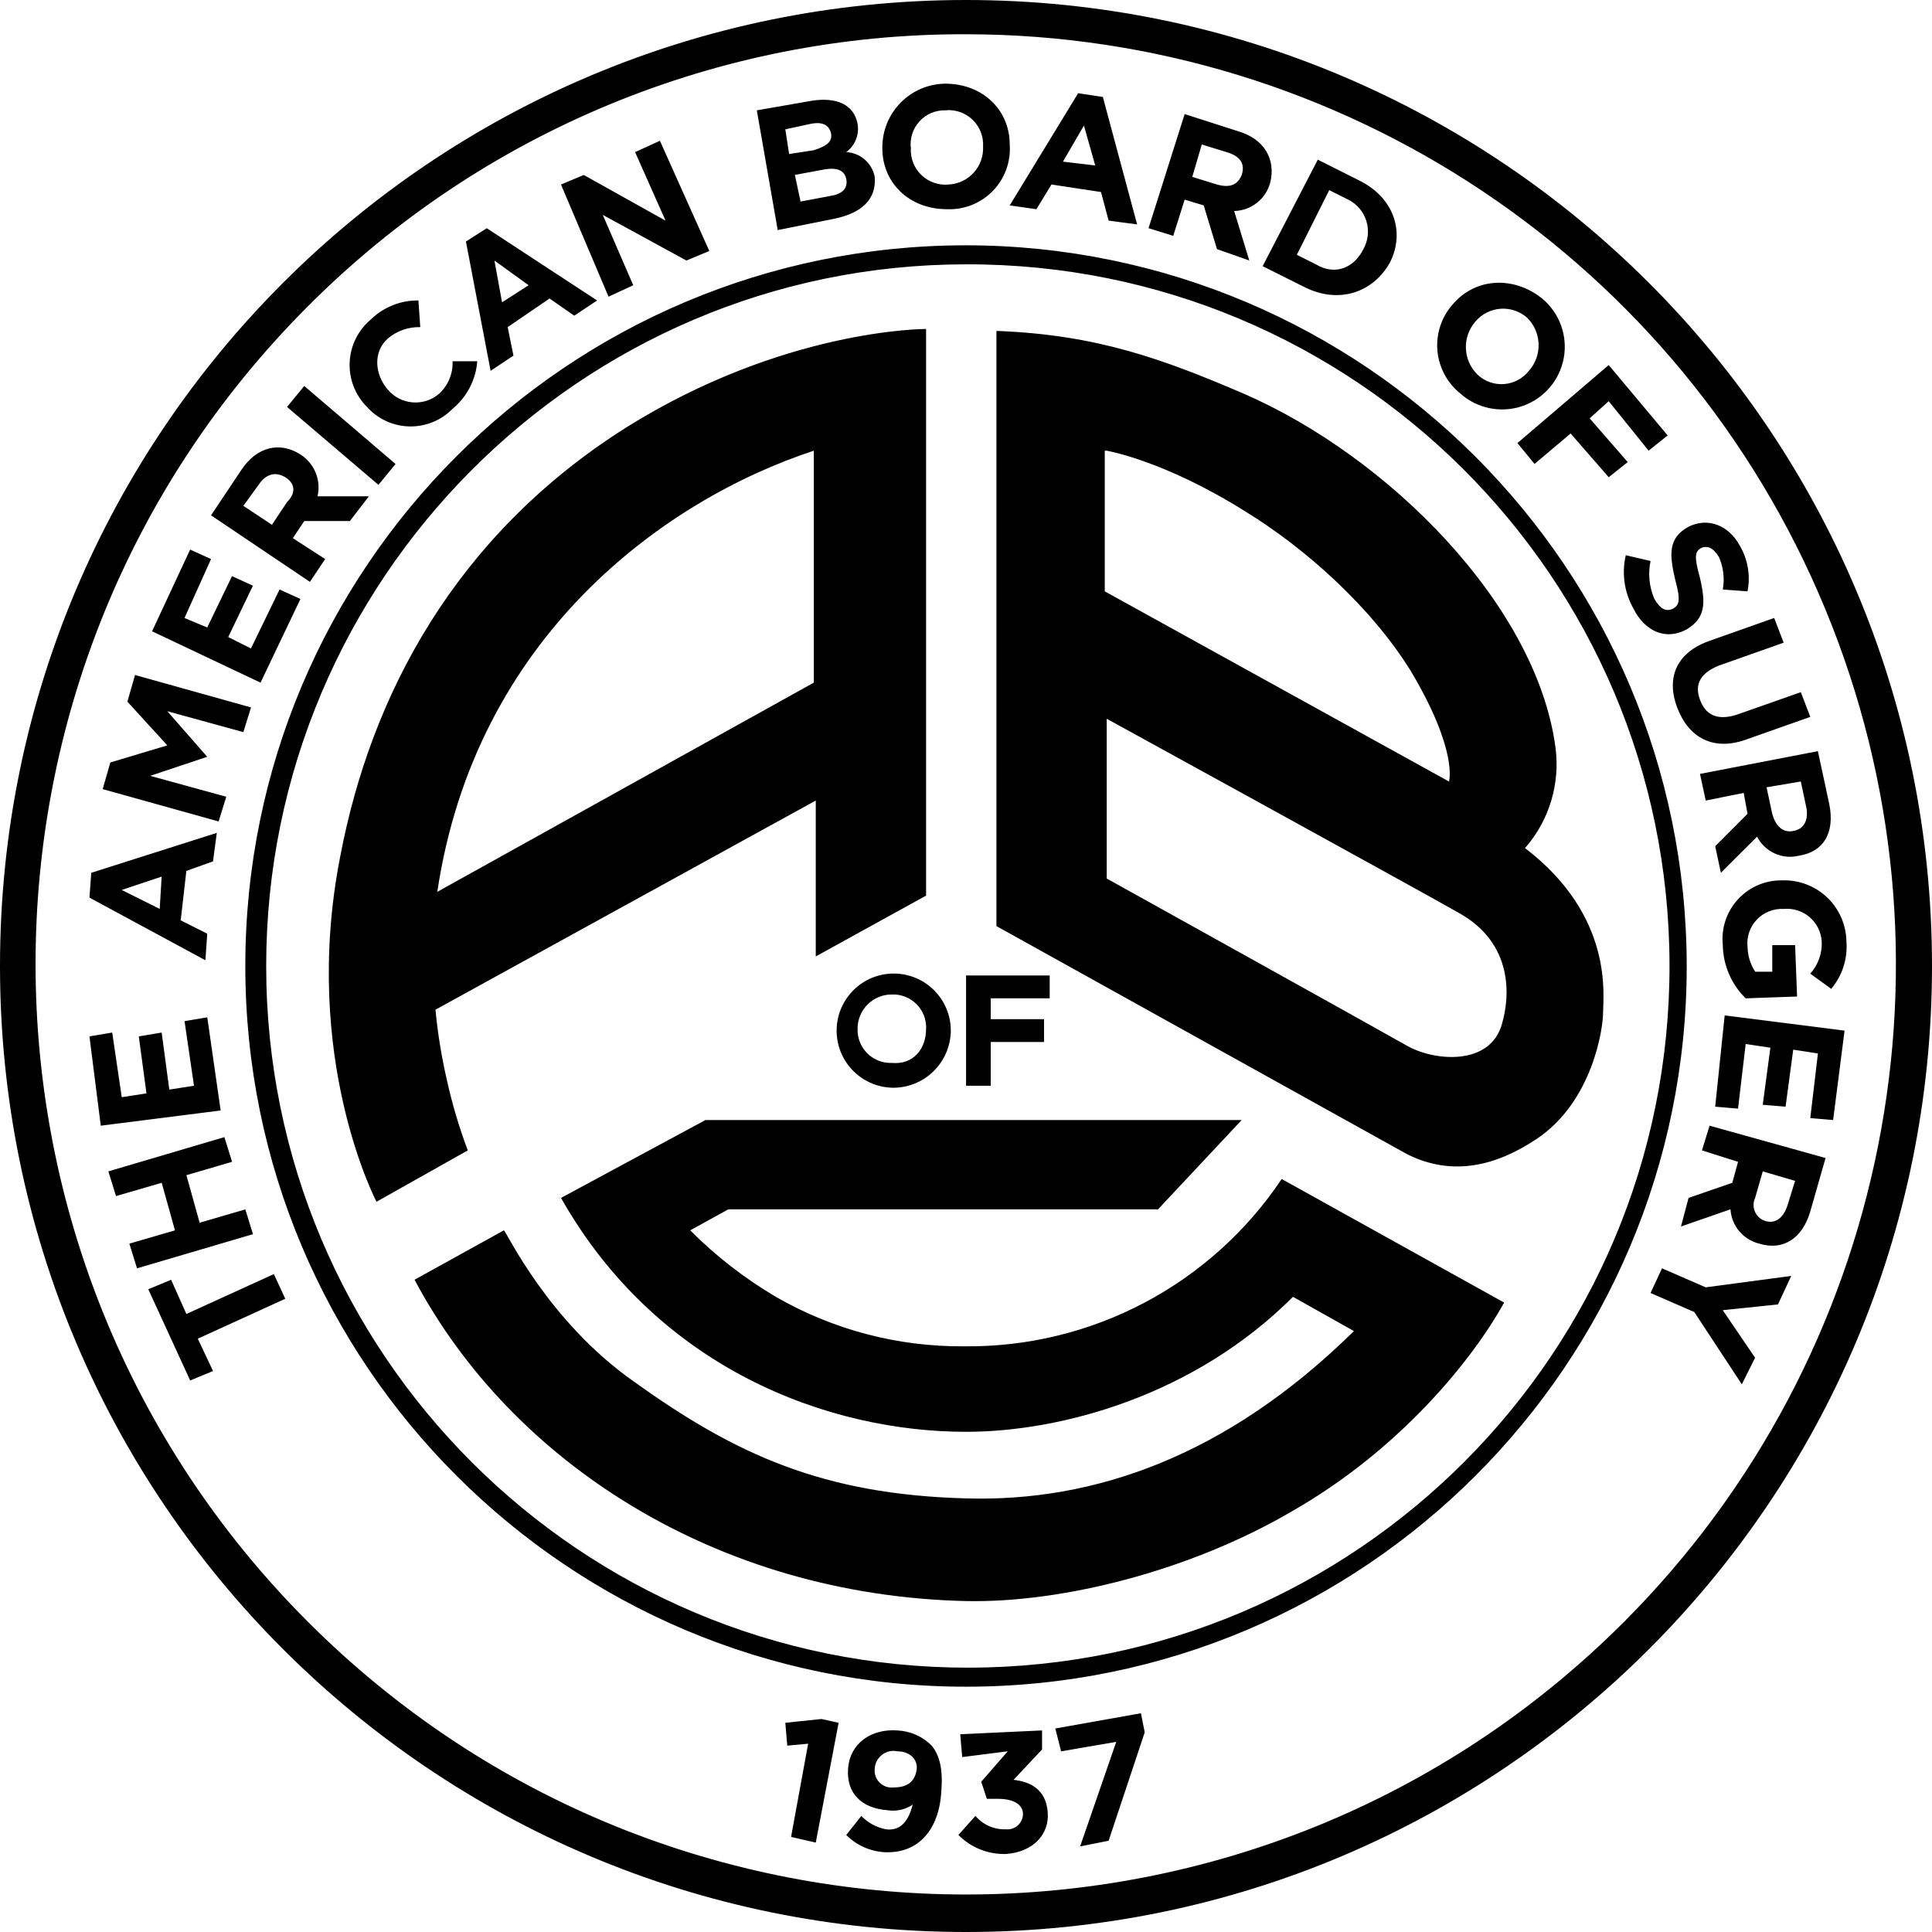
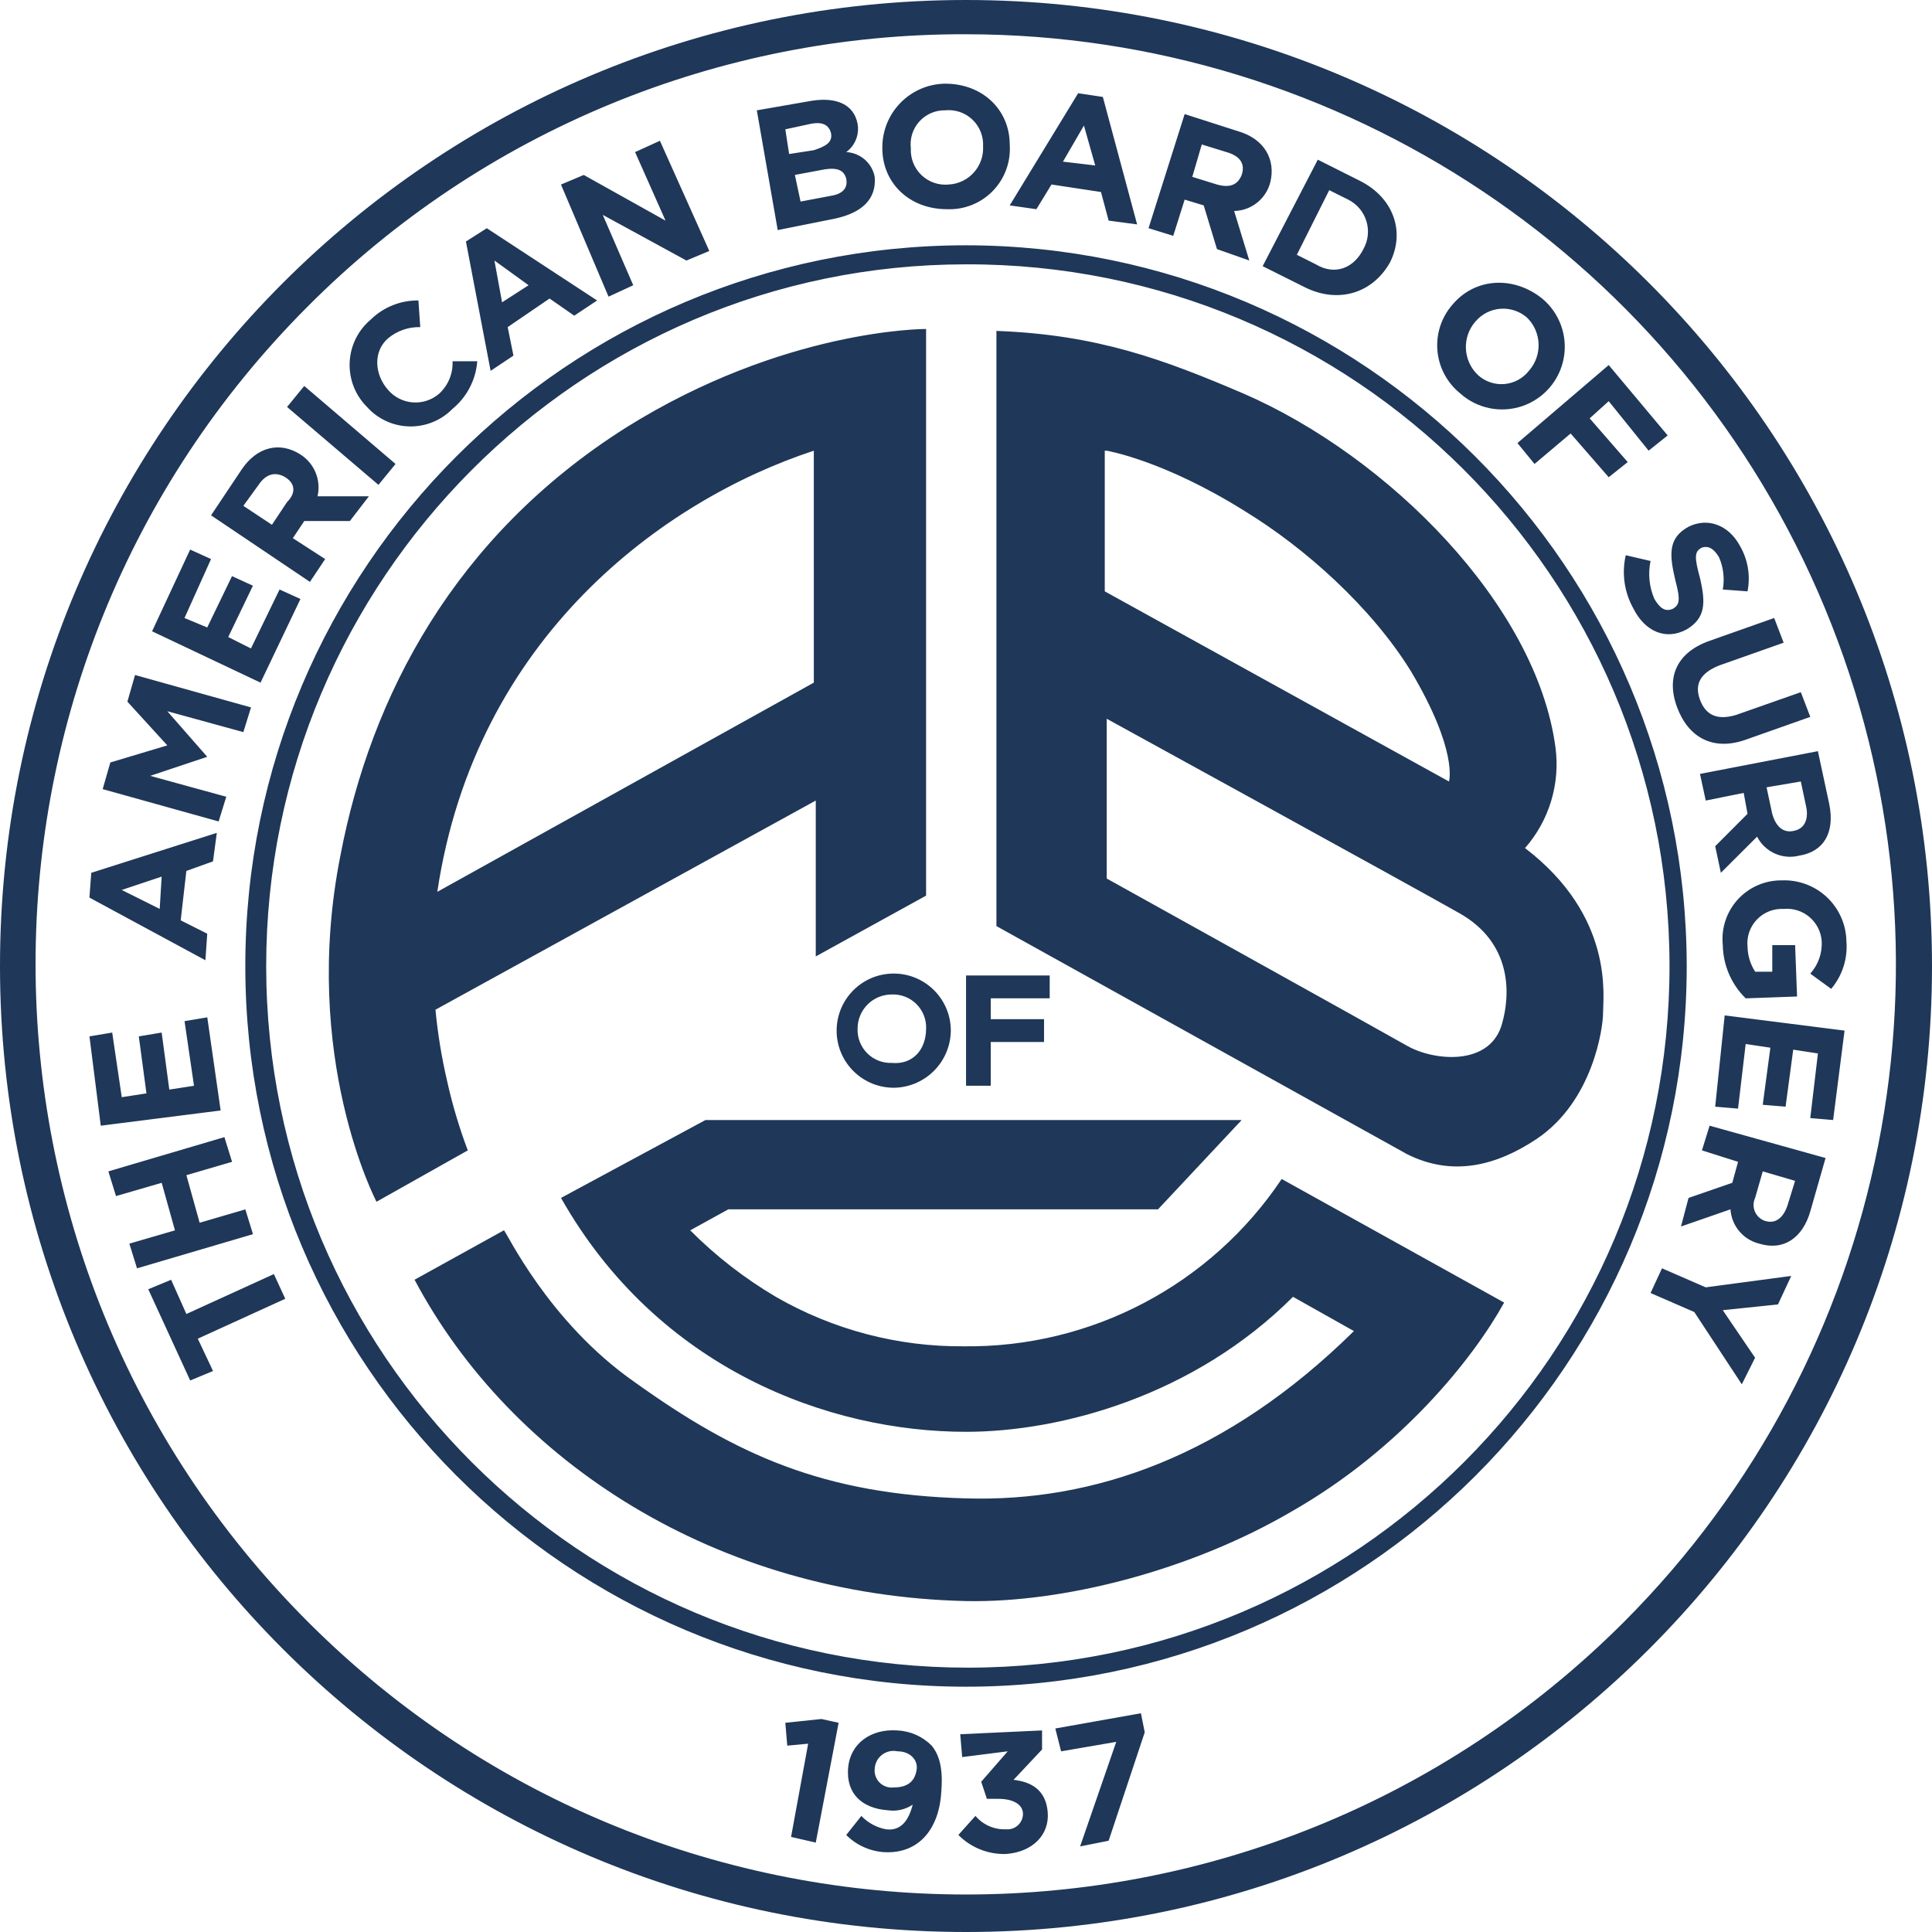
<svg xmlns="http://www.w3.org/2000/svg" width="227.48" height="227.48" viewBox="0 0 227.48 227.48">
+   <style>path{fill:#1f3758}</style>
  <path id="Path_4" data-name="Path 4" d="M124.256,203.518l10.081-1.794.448,2.242-4.251,12.768-3.358.669,4.254-12.311-6.493,1.117Zm-10.965,3.367-.229-2.69,9.633-.448v2.242l-3.356,3.574c2.009.229,3.8,1.125,4.022,3.8s-1.783,4.713-4.92,4.931a7.566,7.566,0,0,1-5.6-2.242l2.012-2.242a4.457,4.457,0,0,0,3.585,1.576,1.831,1.831,0,0,0,2.012-1.794c0-1.114-1.114-1.791-2.908-1.791H116.2l-.669-2.012,3.126-3.585Zm-7.607-.677a2.212,2.212,0,0,0-2.69,2.009,2.008,2.008,0,0,0,2.242,2.242c1.562,0,2.457-.666,2.678-2.012C108.144,207.321,107.246,206.207,105.684,206.207Zm-1.576,11.872a6.942,6.942,0,0,1-4.47-2.023l1.78-2.242a5.4,5.4,0,0,0,2.919,1.576c1.794.218,2.678-1.125,3.126-2.908a4.118,4.118,0,0,1-2.908.666c-3.137-.23-4.917-2.012-4.7-4.931s2.69-4.7,5.827-4.469a6.074,6.074,0,0,1,4.022,1.791c.9,1.117,1.346,2.678,1.128,5.368C110.6,215.39,108.144,218.3,104.108,218.079ZM96.72,202.4l2.021.448-2.69,14.105-2.908-.669,2.012-10.976-2.46.229-.229-2.69Zm102.773-47.916-5.15-2.242,1.346-2.908,5.15,2.242,10.067-1.343-1.562,3.356-6.5.677,3.806,5.6-1.564,3.126Zm8.276-10.747c1.346.451,2.242-.448,2.69-1.791l.9-2.908-3.806-1.117-.9,3.126A1.978,1.978,0,0,0,207.769,143.738Zm-8.953-2.69,5.15-1.78.677-2.471-4.251-1.346.9-2.908,13.655,3.806-1.794,6.275c-.9,3.126-3.137,4.7-6.045,3.8a4.455,4.455,0,0,1-3.356-4.033l-5.827,2.023Zm4.254-21.491,14.114,1.791-1.346,10.529-2.69-.229.9-7.61-2.908-.448-.9,6.714-2.69-.221.9-6.722-2.908-.437-.9,7.61-2.69-.229Zm-.221-8.276a6.9,6.9,0,0,1,6.944-7.621,7.307,7.307,0,0,1,7.61,7.173,7.7,7.7,0,0,1-1.794,5.6l-2.46-1.794a5.288,5.288,0,0,0,1.346-3.8,4.1,4.1,0,0,0-4.483-3.817,4.056,4.056,0,0,0-4.251,4.483,5.59,5.59,0,0,0,.9,2.908h2.012v-3.126h2.69l.229,6.045-6.048.218A8.965,8.965,0,0,1,202.849,111.281Zm8.287-13.437c1.346-.229,1.783-1.346,1.564-2.69l-.666-3.137L208,92.7l.669,3.126C209.115,97.4,210.011,98.063,211.136,97.845Zm-9.182,1.794,3.806-3.817-.451-2.46-4.47.9-.677-3.137,13.882-2.678,1.346,6.263c.666,3.356-.677,5.6-3.585,6.045a4.355,4.355,0,0,1-4.92-2.242l-4.265,4.254Zm-4.481-16.344c-1.346-3.588,0-6.5,3.815-7.839l7.61-2.69,1.114,2.908-7.61,2.69c-2.239.9-2.908,2.242-2.239,4.033s2.009,2.46,4.251,1.783l7.621-2.678,1.114,2.908-7.61,2.69C201.724,88.444,198.816,86.868,197.473,83.295Zm-5.15-11.643a8.782,8.782,0,0,1-.9-6.277l2.919.68a7.428,7.428,0,0,0,.451,4.47c.666,1.128,1.332,1.576,2.228,1.128.68-.451.9-.9.229-3.37-.677-2.908-.9-4.917,1.564-6.263,2.242-1.114,4.7-.229,6.045,2.242a7.679,7.679,0,0,1,.9,5.368l-2.911-.218A6.64,6.64,0,0,0,202.4,65.6c-.677-1.125-1.343-1.343-2.009-1.125-.9.448-.9,1.125-.229,3.585.677,2.908.677,4.7-1.564,6.045C196.127,75.455,193.666,74.33,192.323,71.652Zm-2.908-24.413-2.242,2.023,4.481,5.147-2.239,1.783-4.483-5.15-4.251,3.588-2.012-2.46,10.747-9.185,6.941,8.287-2.242,1.794Zm-9.4-3.574a4.548,4.548,0,0,0-.229-6.277,4.274,4.274,0,0,0-6.045.451,4.55,4.55,0,0,0,.23,6.275A4.1,4.1,0,0,0,180.012,43.665Zm-8.057,2.678a7.268,7.268,0,0,1-.9-10.517c2.678-3.137,7.162-3.356,10.517-.677a7.382,7.382,0,1,1-9.622,11.195ZM160.53,29.33a4.209,4.209,0,0,0-1.791-5.827l-2.231-1.114L152.694,30l2.239,1.125C157.174,32.47,159.416,31.572,160.53,29.33ZM153.589,33.8l-4.92-2.46L155.162,18.8l4.92,2.471c4.036,2.009,5.379,6.045,3.585,9.619C161.658,34.48,157.622,35.826,153.589,33.8ZM146.2,20.6c.448-1.343-.218-2.239-1.78-2.69l-2.919-.9-1.117,3.815,2.908.9C144.866,22.171,145.75,21.723,146.2,20.6ZM143.29,29.33l-1.562-5.147-2.242-.68-1.346,4.265-2.908-.9,4.254-13.437,6.263,2.012c3.137.9,4.484,3.356,3.815,6.045a4.5,4.5,0,0,1-4.251,3.356l1.783,5.827ZM127.626,14.78l-2.471,4.254,3.8.448Zm2.908,11.195-.9-3.367-5.827-.884-1.78,2.908-3.14-.448,8.057-13.207,2.908.437,4.036,15.009ZM115.751,17.24a4.054,4.054,0,0,0-4.47-4.251,3.994,3.994,0,0,0-4.036,4.47,4.07,4.07,0,0,0,4.484,4.265A4.275,4.275,0,0,0,115.751,17.24ZM111.5,24.631c-4.483,0-7.61-3.137-7.61-7.173a7.5,7.5,0,0,1,7.391-7.607c4.47,0,7.607,3.137,7.607,7.159A7.108,7.108,0,0,1,111.5,24.631ZM99.639,21.046c-.229-.9-.9-1.346-2.471-1.117l-3.577.666.669,3.137,3.585-.677C99.188,22.837,99.857,22.171,99.639,21.046Zm-1.794-5.368c-.229-.9-.9-1.346-2.242-1.128l-3.137.677.448,2.908,2.908-.448C97.168,17.24,98.063,16.792,97.845,15.678Zm.448,10.067L91.57,27.091l-2.46-14.1L95.6,11.861c2.908-.448,4.931.448,5.368,2.69a3.383,3.383,0,0,1-1.332,3.356,3.6,3.6,0,0,1,3.356,2.919C103.213,23.5,101.419,25.079,98.293,25.745ZM80.823,30.676,70.972,25.3l3.588,8.287-2.908,1.343-5.6-13.2L68.733,20.6l9.63,5.379-3.585-8.069L77.7,16.574l5.816,12.978Zm-22.608,0,.9,4.92,3.126-2.012Zm9.4,6.493-2.908-2.021-4.931,3.367.68,3.356-2.69,1.794L54.86,28.435l2.457-1.562,12.989,8.505ZM53.284,48.135a6.9,6.9,0,0,1-10.07-.218,6.985,6.985,0,0,1,.451-10.3,7.868,7.868,0,0,1,5.6-2.239l.218,3.137a5.7,5.7,0,0,0-3.806,1.332c-1.791,1.576-1.562,4.265,0,6.045a4.263,4.263,0,0,0,6.045.451,4.9,4.9,0,0,0,1.564-3.806h2.908A8.041,8.041,0,0,1,53.284,48.135Zm-8.724,8.953L33.8,47.916l2.023-2.471L46.573,54.63Zm-10.976-.9c-1.114-.666-2.242-.437-3.137.9l-1.794,2.471,3.367,2.231L33.8,59.111C34.928,57.986,34.7,56.869,33.584,56.192Zm7.61,5.161H35.826L34.48,63.365l3.806,2.46-1.794,2.687L24.85,60.676l3.585-5.368c1.794-2.69,4.483-3.367,6.944-1.794a4.6,4.6,0,0,1,2.009,4.92h6.048ZM30.676,80.376,17.906,74.33l4.483-9.622,2.46,1.117-3.126,6.941L24.4,73.88l2.919-6.045,2.46,1.128-2.908,6.045,2.678,1.343,3.367-6.941,2.46,1.114ZM28.653,86.2,19.7,83.742l4.7,5.368-6.714,2.242,8.956,2.46-.9,2.908L12.09,92.914l.9-3.137L19.7,87.764,15,82.617l.9-3.14,13.655,3.817ZM14.332,104.786l4.472,2.231.229-3.8Zm10.747-3.367-3.137,1.128-.666,5.816,3.126,1.573-.218,3.126-13.655-7.377.218-2.919,14.78-4.7Zm.9,29.333-14.114,1.791-1.332-10.515,2.678-.451,1.125,7.61,2.908-.448-.9-6.711,2.69-.451.9,6.714,2.908-.448-1.114-7.61,2.678-.448Zm1.346,6.045-5.379,1.573,1.562,5.6,5.379-1.573.9,2.919-13.655,4.022-.9-2.908,5.368-1.562-1.562-5.6-5.379,1.562-.9-2.908,13.663-4.033Zm-5.379,17.917,10.3-4.7,1.343,2.908-10.3,4.7,1.794,3.806-2.69,1.114L17.458,151.8l2.69-1.114Zm94.708-37.388V120h6.275v2.69h-6.275v5.15h-2.908V114.855h9.849v2.69h-6.941Zm-7.61,3.8a3.885,3.885,0,0,0-4.033-4.033,4.017,4.017,0,0,0-4.036,4.033,3.886,3.886,0,0,0,4.036,4.025C107.464,125.384,109.04,123.59,109.04,121.13Zm-4.033,6.944a6.722,6.722,0,1,1,6.941-6.725A6.789,6.789,0,0,1,105.007,128.074Zm71.868-7.621c-1.343,5.15-8.057,4.483-11.195,2.69s-35.375-19.7-35.375-19.7V84.627s36.722,20.159,41.421,22.837C178.221,111.052,177.773,117.327,176.874,120.453ZM130.3,53.066s6.722,1.114,16.342,7.162c6.944,4.251,14.783,11.195,19.482,18.8,5.6,9.415,4.483,12.989,4.483,12.989l-40.528-22.39V53.066Zm49.26,46.791a14.977,14.977,0,0,0,3.585-11.864c-2.239-16.792-19.711-34.262-36.722-41.65-9.4-4.025-17.24-6.944-29.1-7.38V109.04L165.68,135.9c5.379,2.69,10.529,1.343,15.23-1.783,6.711-4.484,7.836-13.218,7.836-14.78C188.746,117.327,190.093,107.915,179.564,99.857ZM95.822,80.376,51.49,105.007c4.483-30,26.655-46.125,44.331-51.941Zm-22.16-30c-20.148,12.759-30,31.572-33.584,50.376-4.7,23.733,4.254,40.746,4.254,40.746l10.747-6.048a60.219,60.219,0,0,1-2.46-8.276,63.639,63.639,0,0,1-1.346-8.287L96.051,94.26v18.354l12.989-7.159V38.734C108.81,38.734,92.248,38.734,73.661,50.376Zm72.536,81.5H83.065l-17.01,9.171c11.413,20.162,31.561,27.539,47.687,27.539,11.195,0,26.859-4.251,38.5-15.894l7.173,4.033c-15,14.78-30.676,20.148-45.675,19.7-16.792-.448-27.091-5.15-38.963-13.655-10.3-7.159-15.219-17.906-15.449-17.906l-10.517,5.816c11.416,21.494,35.6,37.169,64.93,37.835,11.413.229,26.411-3.585,38.283-10.515,12.989-7.391,21.494-18.138,25.079-24.631l-26.193-14.55a44.392,44.392,0,0,1-37.4,19.7,43.641,43.641,0,0,1-22.16-5.827,50.15,50.15,0,0,1-10.081-7.828l4.484-2.471h50.595ZM113.742,28.882A84.858,84.858,0,1,0,198.6,113.742,84.955,84.955,0,0,0,113.742,28.882Zm0,2.242a82.616,82.616,0,1,1-82.4,82.617c0-45.459,36.94-82.617,82.4-82.617m0-31.124A113.74,113.74,0,1,0,227.48,113.742,113.754,113.754,0,0,0,113.742,0Zm0,4.033a109.546,109.546,0,0,1,77.465,186.944A109.554,109.554,0,0,1,36.274,36.044,108.881,108.881,0,0,1,113.742,4.033" />
</svg>
